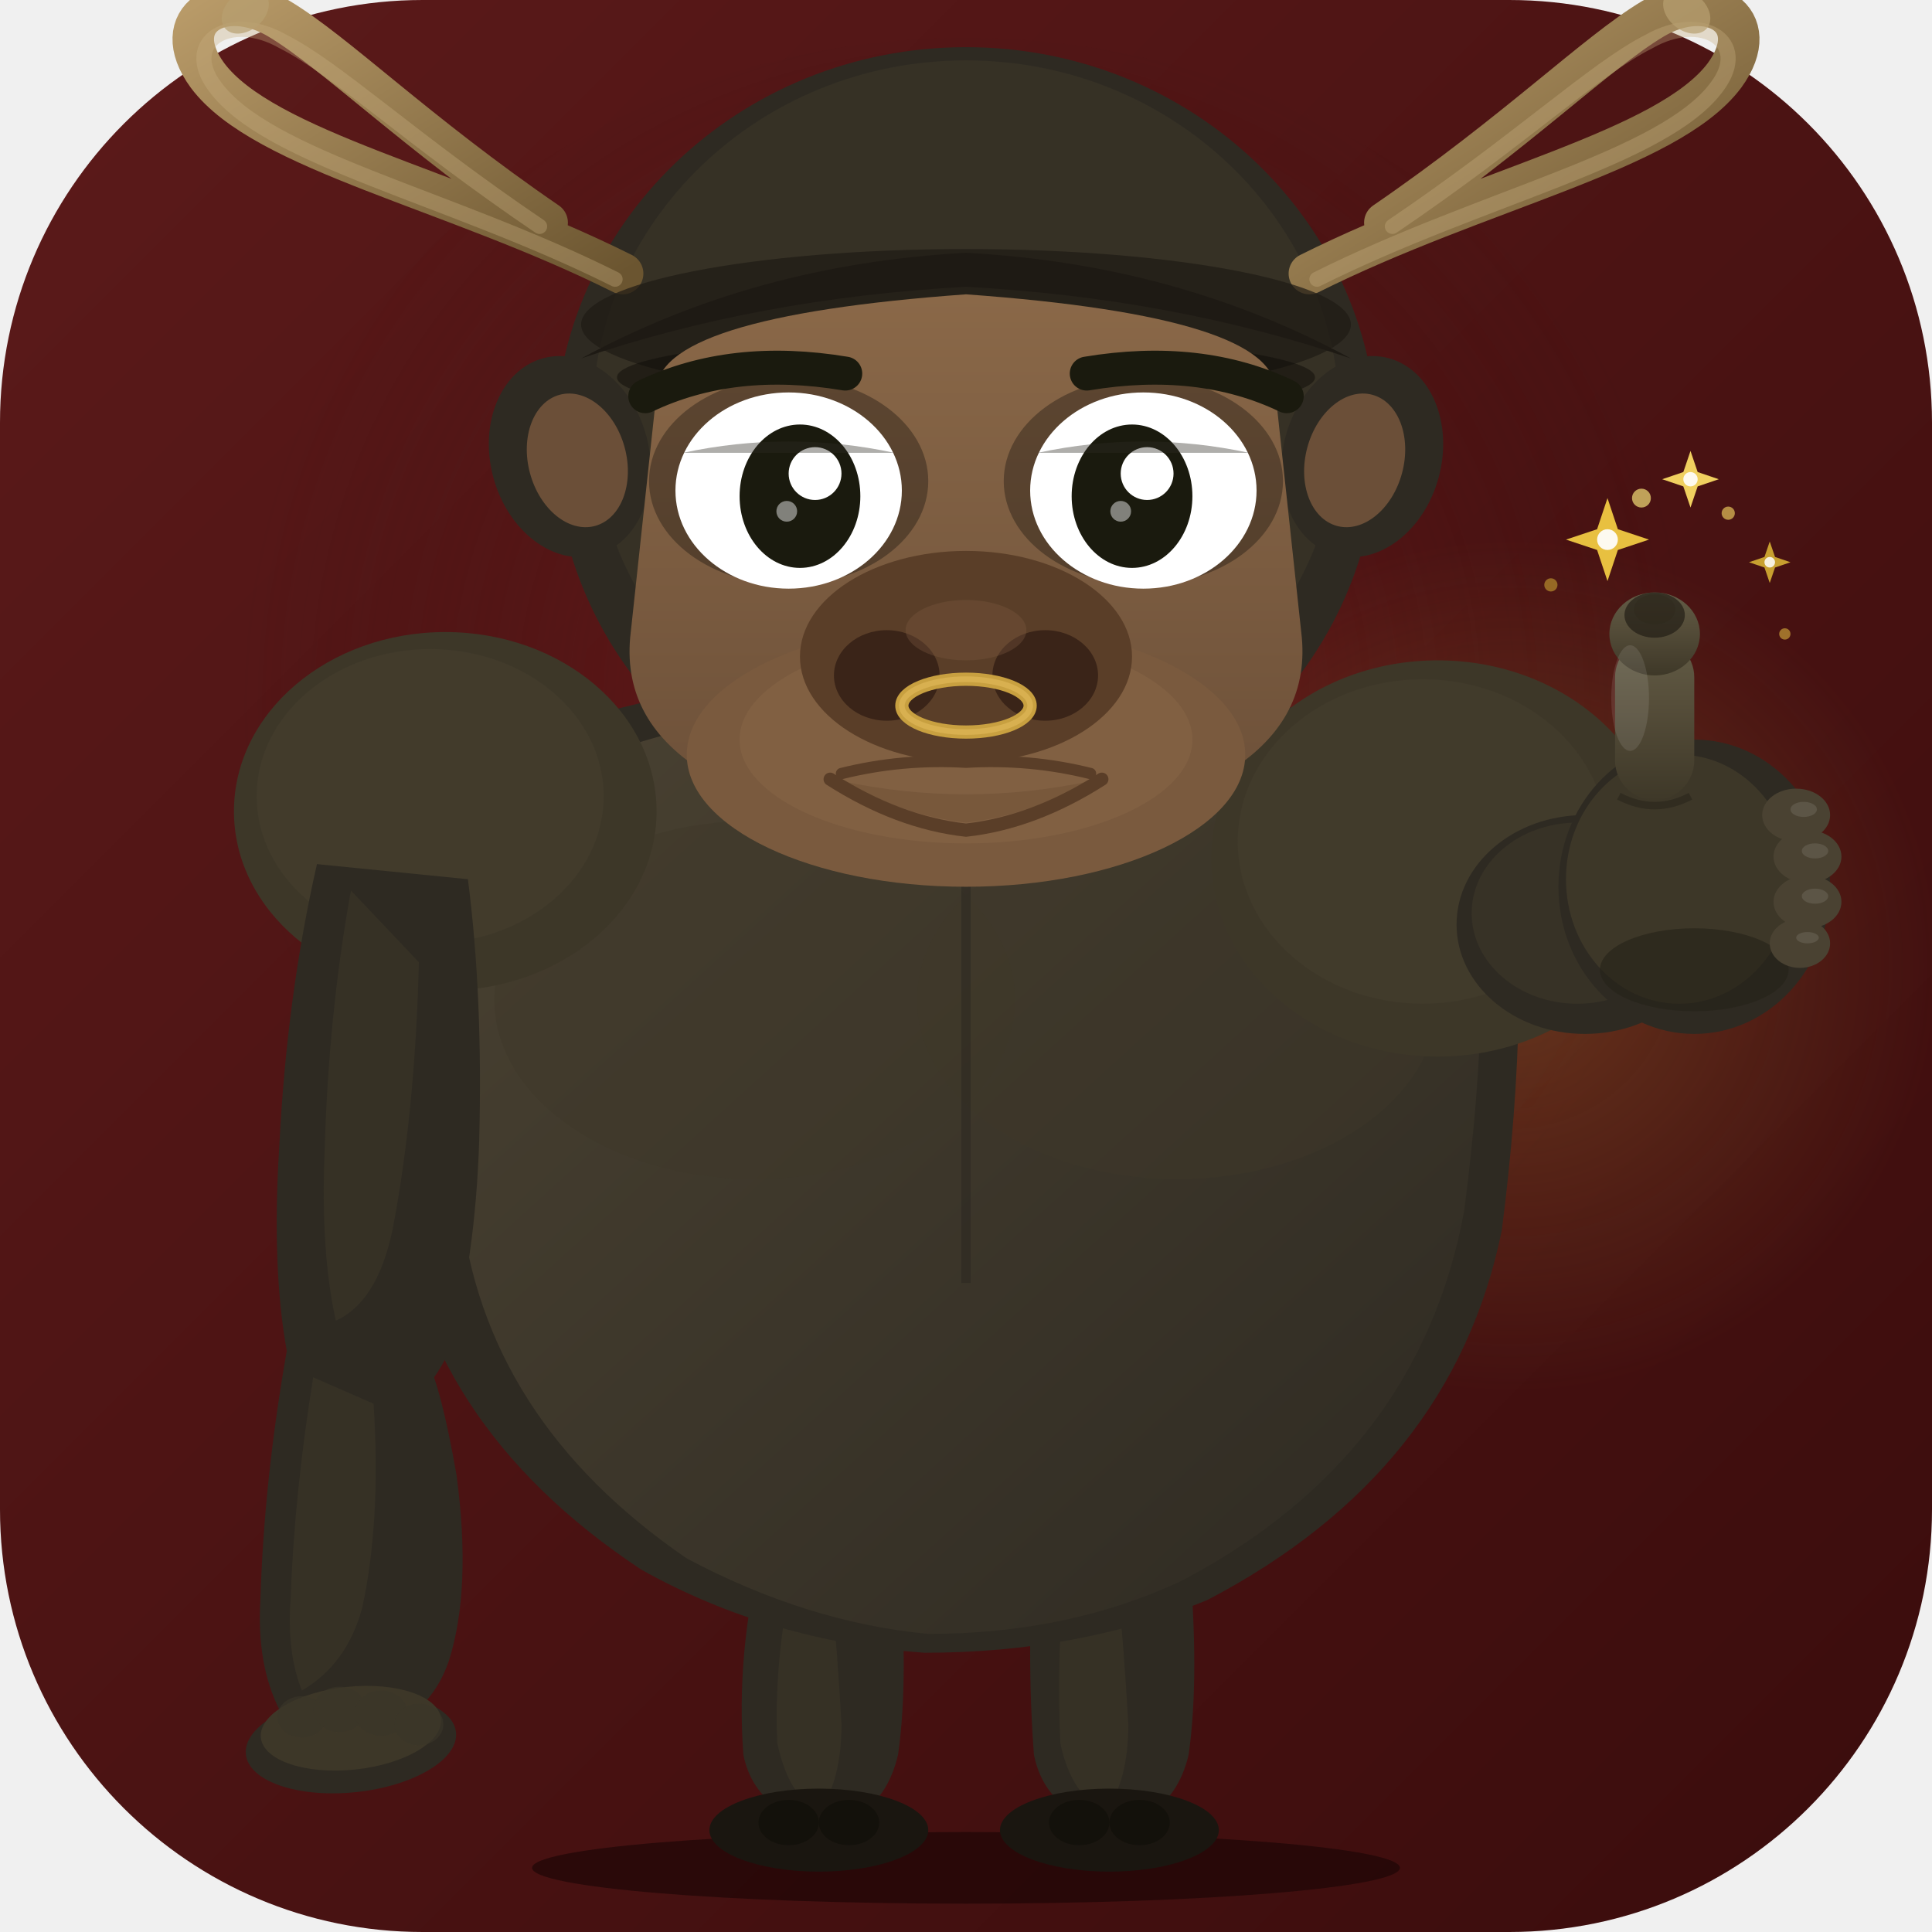
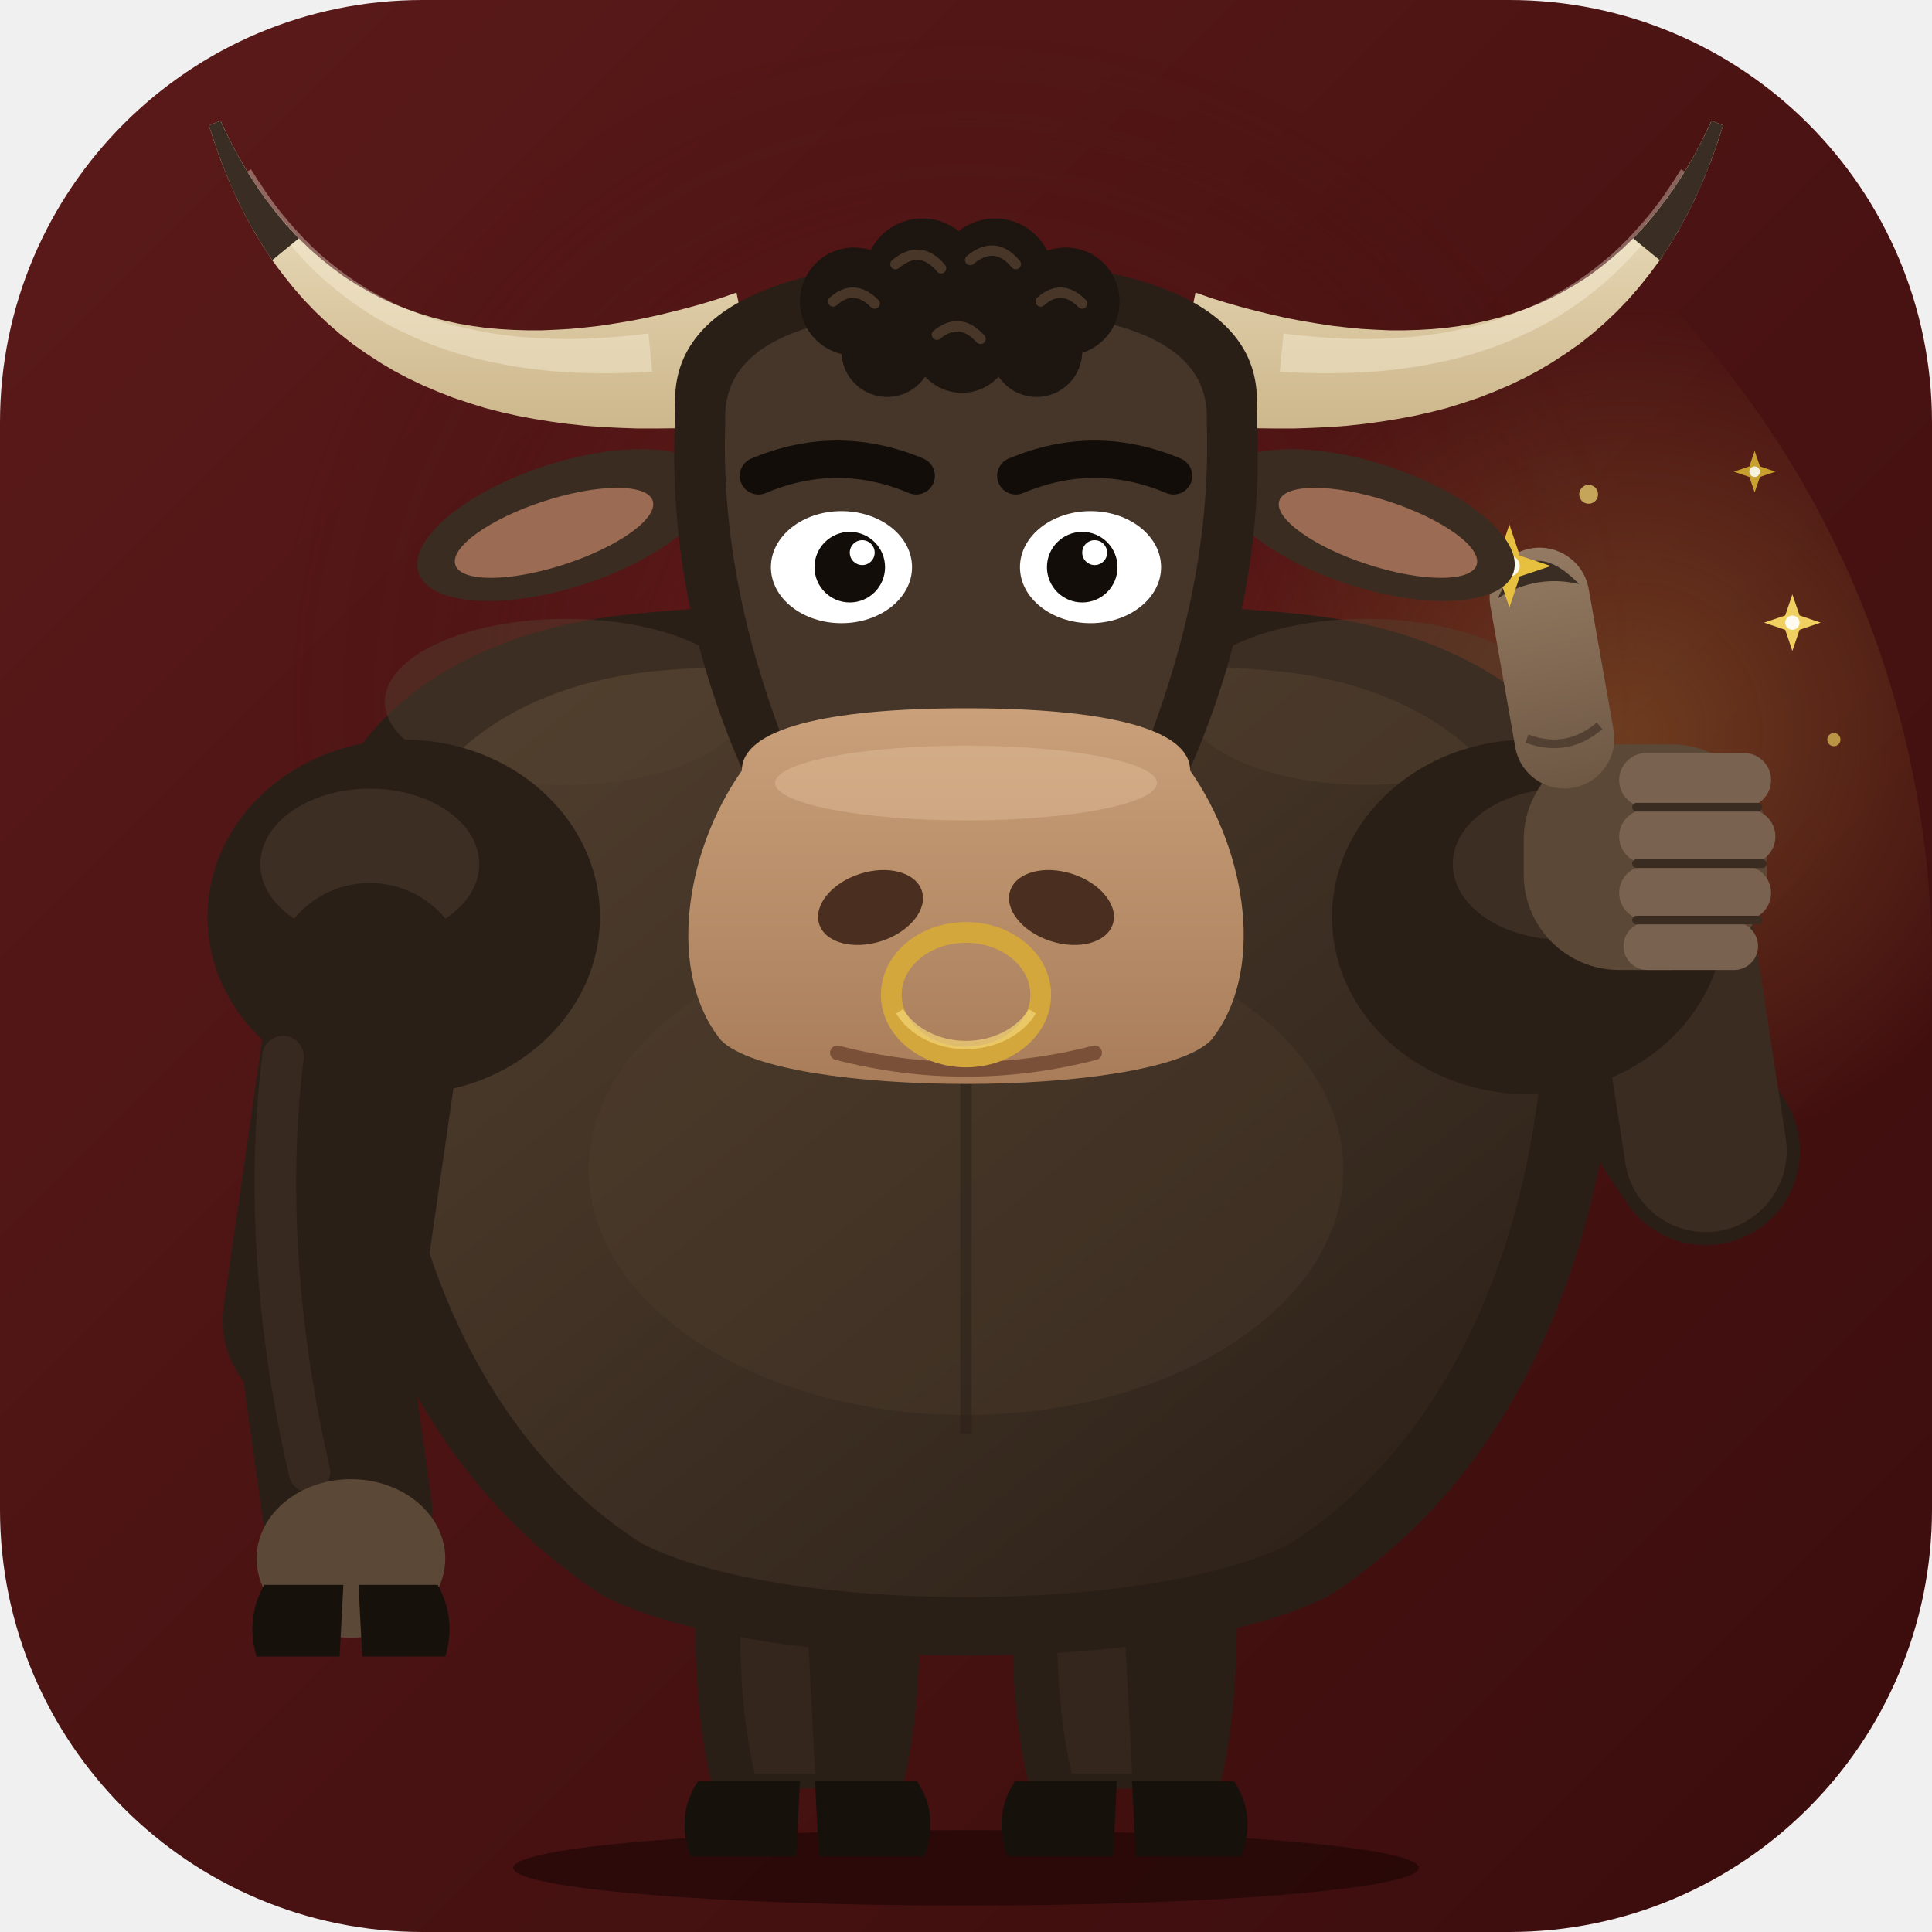
<svg xmlns="http://www.w3.org/2000/svg" viewBox="0 0 1024 1024" width="1024" height="1024">
  <defs>
    <linearGradient id="bgGrad" x1="0%" y1="0%" x2="100%" y2="100%">
      <stop offset="0%" style="stop-color:#5C1A1A" />
      <stop offset="100%" style="stop-color:#3A0C0C" />
    </linearGradient>
-     <radialGradient id="glow" cx="50%" cy="42%" r="46%">
+     <radialGradient id="glow" cx="50%" cy="42%" r="44%">
      <stop offset="0%" style="stop-color:#8A2222;stop-opacity:0.65" />
      <stop offset="100%" style="stop-color:#3A0C0C;stop-opacity:0" />
    </radialGradient>
-     <radialGradient id="approveGlow" cx="78%" cy="50%" r="22%">
-       <stop offset="0%" style="stop-color:#C8A040;stop-opacity:0.25" />
+     <radialGradient id="approveGlow" cx="84%" cy="38%" r="22%">
+       <stop offset="0%" style="stop-color:#C8A040;stop-opacity:0.3" />
      <stop offset="100%" style="stop-color:#C8A040;stop-opacity:0" />
    </radialGradient>
    <linearGradient id="bodyGrad" x1="0%" y1="0%" x2="100%" y2="100%">
-       <stop offset="0%" style="stop-color:#4A4232" />
-       <stop offset="100%" style="stop-color:#2E2A22" />
+       <stop offset="0%" style="stop-color:#52402F" />
+       <stop offset="100%" style="stop-color:#2A1F17" />
    </linearGradient>
    <linearGradient id="muzzleGrad" x1="0%" y1="0%" x2="0%" y2="100%">
-       <stop offset="0%" style="stop-color:#8A6848" />
-       <stop offset="100%" style="stop-color:#6B4F38" />
+       <stop offset="0%" style="stop-color:#C9A07A" />
+       <stop offset="100%" style="stop-color:#A97D5A" />
    </linearGradient>
-     <linearGradient id="hornGrad" x1="0%" y1="0%" x2="100%" y2="100%">
-       <stop offset="0%" style="stop-color:#B89A68" />
-       <stop offset="100%" style="stop-color:#6B5530" />
+     <linearGradient id="hornGrad" x1="0%" y1="0%" x2="0%" y2="100%">
+       <stop offset="0%" style="stop-color:#F2E6C8" />
+       <stop offset="100%" style="stop-color:#CDB78C" />
    </linearGradient>
    <linearGradient id="thumbGrad" x1="0%" y1="100%" x2="0%" y2="0%">
-       <stop offset="0%" style="stop-color:#3E3828" />
-       <stop offset="60%" style="stop-color:#564E3A" />
-       <stop offset="100%" style="stop-color:#625C46" />
+       <stop offset="0%" style="stop-color:#6E5844" />
+       <stop offset="100%" style="stop-color:#947A62" />
    </linearGradient>
  </defs>
  <rect width="1024" height="1024" rx="224" fill="url(#bgGrad)" />
  <circle cx="512" cy="440" r="420" fill="url(#glow)" />
  <circle cx="512" cy="512" r="512" fill="url(#approveGlow)" />
-   <ellipse cx="512" cy="990" rx="230" ry="19" fill="#180404" opacity="0.6" />
-   <path d="M404 820 Q390 876 394 930 Q400 960 436 968 Q468 964 476 930 Q482 888 476 822Z" fill="#2E2A22" />
-   <path d="M420 834 Q410 882 412 924 Q418 952 434 960 Q446 944 446 914 Q444 876 440 836Z" fill="#3D3728" opacity="0.55" />
-   <ellipse cx="434" cy="970" rx="58" ry="22" fill="#1A1610" />
-   <ellipse cx="418" cy="966" rx="16" ry="12" fill="#100E08" opacity="0.7" />
-   <ellipse cx="450" cy="966" rx="16" ry="12" fill="#100E08" opacity="0.7" />
-   <path d="M548 822 Q544 876 548 930 Q554 960 588 968 Q622 964 630 930 Q636 888 630 822Z" fill="#2E2A22" />
-   <path d="M564 834 Q560 882 562 924 Q568 952 586 960 Q598 944 598 914 Q596 876 592 836Z" fill="#3D3728" opacity="0.55" />
-   <ellipse cx="588" cy="970" rx="58" ry="22" fill="#1A1610" />
-   <ellipse cx="572" cy="966" rx="16" ry="12" fill="#100E08" opacity="0.7" />
-   <ellipse cx="604" cy="966" rx="16" ry="12" fill="#100E08" opacity="0.7" />
-   <path d="M224 418 Q200 508 210 632 Q222 754 340 832 Q408 870 490 876 Q572 876 640 848 Q770 780 796 652 Q812 528 800 428 Q716 362 512 350 Q308 362 224 418Z" fill="#2E2A22" />
-   <path d="M254 434 Q234 520 244 638 Q256 752 364 826 Q428 860 492 866 Q566 866 626 838 Q752 772 776 642 Q792 520 780 438 Q700 378 512 366 Q326 378 254 434Z" fill="url(#bodyGrad)" />
-   <ellipse cx="400" cy="530" rx="138" ry="95" fill="#3D3728" opacity="0.42" />
-   <ellipse cx="624" cy="530" rx="138" ry="95" fill="#3D3728" opacity="0.42" />
-   <path d="M512 440 Q512 570 512 680" stroke="#2A2620" stroke-width="5" fill="none" opacity="0.5" />
-   <ellipse cx="236" cy="430" rx="112" ry="95" fill="#3D3728" />
-   <ellipse cx="228" cy="422" rx="92" ry="78" fill="#4A4232" opacity="0.32" />
-   <path d="M168 458 Q152 528 148 608 Q144 672 152 716 Q162 748 192 752 Q224 748 238 716 Q252 668 254 604 Q256 528 248 466Z" fill="#2E2A22" />
-   <path d="M186 472 Q174 538 172 612 Q170 664 178 700 Q200 690 208 652 Q220 590 222 510Z" fill="#3D3728" opacity="0.55" />
-   <path d="M152 716 Q140 784 138 848 Q136 882 148 906 Q164 926 196 920 Q228 910 238 880 Q250 842 242 782 Q234 736 226 720Z" fill="#2E2A22" />
-   <path d="M166 730 Q156 792 154 848 Q152 876 160 896 Q184 882 192 852 Q202 806 198 744Z" fill="#3D3728" opacity="0.55" />
-   <ellipse cx="186" cy="924" rx="56" ry="26" fill="#2E2A22" transform="rotate(-6,186,924)" />
-   <ellipse cx="186" cy="916" rx="48" ry="22" fill="#3D3728" transform="rotate(-6,186,916)" />
-   <ellipse cx="160" cy="910" rx="13" ry="11" fill="#3A3528" opacity="0.6" />
-   <ellipse cx="180" cy="906" rx="14" ry="12" fill="#3A3528" opacity="0.6" />
-   <ellipse cx="202" cy="908" rx="14" ry="12" fill="#3A3528" opacity="0.6" />
-   <ellipse cx="222" cy="914" rx="13" ry="11" fill="#3A3528" opacity="0.6" />
-   <ellipse cx="762" cy="455" rx="120" ry="105" fill="#3D3728" />
-   <ellipse cx="754" cy="446" rx="98" ry="86" fill="#4A4232" opacity="0.3" />
-   <ellipse cx="840" cy="490" rx="68" ry="58" fill="#2E2A22" />
-   <ellipse cx="836" cy="484" rx="56" ry="48" fill="#3D3728" opacity="0.6" />
-   <ellipse cx="886" cy="500" rx="48" ry="42" fill="#2E2A22" />
-   <ellipse cx="882" cy="495" rx="40" ry="35" fill="#3D3728" opacity="0.55" />
-   <g transform="translate(898, 470)">
-     <ellipse cx="0" cy="0" rx="72" ry="78" fill="#2E2A22" />
-     <ellipse cx="-8" cy="-4" rx="60" ry="66" fill="#3D3728" />
-     <ellipse cx="0" cy="44" rx="50" ry="22" fill="#252218" opacity="0.6" />
-     <ellipse cx="54" cy="-38" rx="18" ry="14" fill="#4A4232" />
-     <ellipse cx="60" cy="-16" rx="18" ry="14" fill="#4A4232" />
-     <ellipse cx="60" cy="8" rx="18" ry="14" fill="#4A4232" />
-     <ellipse cx="56" cy="30" rx="16" ry="13" fill="#4A4232" />
-     <ellipse cx="58" cy="-41" rx="7" ry="4" fill="white" opacity="0.1" />
-     <ellipse cx="64" cy="-19" rx="7" ry="4" fill="white" opacity="0.1" />
-     <ellipse cx="64" cy="5" rx="7" ry="4" fill="white" opacity="0.1" />
-     <ellipse cx="60" cy="27" rx="6" ry="3" fill="white" opacity="0.1" />
-     <ellipse cx="-22" cy="-42" rx="26" ry="20" fill="#3D3728" />
-     <rect x="-42" y="-132" width="42" height="86" rx="21" fill="url(#thumbGrad)" />
-     <ellipse cx="-21" cy="-134" rx="24" ry="22" fill="url(#thumbGrad)" />
-     <ellipse cx="-21" cy="-144" rx="16" ry="12" fill="#1E1A12" opacity="0.65" />
-     <ellipse cx="-21" cy="-147" rx="11" ry="8" fill="#2A2618" opacity="0.3" />
-     <ellipse cx="-34" cy="-100" rx="10" ry="28" fill="white" opacity="0.1" />
-     <path d="M-40,-48 Q-21,-38 -2,-48" stroke="#252218" stroke-width="4" fill="none" opacity="0.5" />
+   <ellipse cx="512" cy="990" rx="240" ry="20" fill="#180404" opacity="0.55" />
+   <path d="M370 816 C366 870 370 920 378 948 L478 948 C486 920 490 870 486 816 Z" fill="#2A1F17" />
+   <path d="M394 830 C390 876 394 914 400 940 L432 940 C430 900 428 862 426 830 Z" fill="#3B2C21" opacity="0.6" />
+   <path d="M370 944 L424 944 L422 984 L366 984 Q358 962 370 944 Z" fill="#17110C" />
+   <path d="M432 944 L486 944 Q498 962 490 984 L434 984 Z" fill="#17110C" />
+   <path d="M538 816 C534 870 538 920 546 948 L646 948 C654 920 658 870 654 816 Z" fill="#2A1F17" />
+   <path d="M562 830 C558 876 562 914 568 940 L600 940 C598 900 596 862 594 830 Z" fill="#3B2C21" opacity="0.6" />
+   <path d="M538 944 L592 944 L590 984 L534 984 Q526 962 538 944 Z" fill="#17110C" />
+   <path d="M600 944 L654 944 Q666 962 658 984 L602 984 Z" fill="#17110C" />
+   <path d="M168 480 C160 400 226 338 330 326 C420 316 604 316 694 326            C798 338 864 400 856 480 C866 610 826 768 704 846            C622 888 402 888 320 846 C198 768 158 610 168 480 Z" fill="#2A1F17" />
+   <path d="M206 488 C204 418 258 366 344 356 C430 348 594 348 680 356            C766 366 820 418 818 488 C826 606 790 750 684 818            C610 856 414 856 340 818 C234 750 198 606 206 488 Z" fill="url(#bodyGrad)" />
+   <ellipse cx="300" cy="372" rx="96" ry="44" fill="#52402F" opacity="0.45" />
+   <ellipse cx="724" cy="372" rx="96" ry="44" fill="#52402F" opacity="0.45" />
+   <ellipse cx="512" cy="620" rx="200" ry="130" fill="#52402F" opacity="0.28" />
+   <path d="M512 560 L512 760" stroke="#2A1F17" stroke-width="6" opacity="0.5" />
+   <ellipse cx="214" cy="486" rx="104" ry="94" fill="#2A1F17" />
+   <ellipse cx="196" cy="458" rx="58" ry="40" fill="#52402F" opacity="0.45" />
+   <path d="M196 520 L170 700" stroke="#2A1F17" stroke-width="104" stroke-linecap="round" />
+   <path d="M170 700 L184 800" stroke="#2A1F17" stroke-width="90" stroke-linecap="round" />
+   <path d="M150 560 C140 640 150 720 164 780" stroke="#3B2C21" stroke-width="22" stroke-linecap="round" fill="none" opacity="0.8" />
+   <ellipse cx="186" cy="826" rx="50" ry="42" fill="#5C4836" />
+   <path d="M140 840 L182 840 L180 878 L136 878 Q130 858 140 840 Z" fill="#17110C" />
+   <path d="M190 840 L232 840 Q242 858 236 878 L192 878 Z" fill="#17110C" />
+   <path d="M830 500 L904 610" stroke="#2A1F17" stroke-width="100" stroke-linecap="round" />
+   <path d="M904 610 L884 480" stroke="#3B2C21" stroke-width="86" stroke-linecap="round" />
+   <path d="M928 600 C934 560 924 520 904 486" stroke="#3B2C21" stroke-width="20" stroke-linecap="round" fill="none" opacity="0.8" />
+   <ellipse cx="810" cy="486" rx="104" ry="94" fill="#2A1F17" />
+   <ellipse cx="828" cy="458" rx="58" ry="40" fill="#52402F" opacity="0.45" />
+   <g transform="translate(872, 452) scale(1.15)">
+     <rect x="-56" y="-50" width="112" height="104" rx="44" fill="#5C4836" />
+     <rect x="-12" y="-46" width="70" height="25" rx="12.5" fill="#7A6250" />
+     <rect x="-12" y="-20" width="72" height="25" rx="12.5" fill="#7A6250" />
+     <rect x="-12" y="6" width="70" height="25" rx="12.5" fill="#7A6250" />
+     <rect x="-10" y="32" width="62" height="22" rx="11" fill="#7A6250" />
+     <g stroke="#3B2C21" stroke-width="4" stroke-linecap="round">
+       <path d="M-4 -21 L52 -21" />
+       <path d="M-4 5 L54 5" />
+       <path d="M-4 31 L52 31" />
+     </g>
+     <g transform="rotate(-10 -34 -40)">
+       <rect x="-58" y="-142" width="46" height="112" rx="23" fill="url(#thumbGrad)" />
+       <path d="M-54 -122 Q-35 -150 -16 -122 Q-35 -130 -54 -122 Z" fill="#3A2E24" />
+       <path d="M-52 -56 Q-35 -46 -18 -56" stroke="#3B2C21" stroke-width="4" fill="none" opacity="0.6" />
+     </g>
  </g>
-   <g transform="translate(852, 286)">
+   <g transform="translate(800, 300)">
    <path d="M0,-22 L5.5,-5.5 L22,0 L5.5,5.5 L0,22 L-5.5,5.5 L-22,0 L-5.5,-5.5 Z" fill="#E8C040" />
-     <circle cx="0" cy="0" r="5.5" fill="white" opacity="0.92" />
+     <circle r="5.5" fill="white" opacity="0.92" />
  </g>
-   <g transform="translate(896, 254)">
+   <g transform="translate(950, 330)">
    <path d="M0,-15 L3.8,-3.8 L15,0 L3.8,3.8 L0,15 L-3.8,3.8 L-15,0 L-3.8,-3.8 Z" fill="#F0D060" />
-     <circle cx="0" cy="0" r="3.8" fill="white" opacity="0.9" />
+     <circle r="3.8" fill="white" opacity="0.9" />
  </g>
-   <g transform="translate(938, 298)">
+   <g transform="translate(930, 250)">
    <path d="M0,-11 L2.8,-2.8 L11,0 L2.8,2.8 L0,11 L-2.8,2.8 L-11,0 L-2.8,-2.8 Z" fill="#C8A030" />
-     <circle cx="0" cy="0" r="2.8" fill="white" opacity="0.85" />
+     <circle r="2.8" fill="white" opacity="0.85" />
  </g>
-   <circle cx="870" cy="264" r="5" fill="#E8D070" opacity="0.75" />
-   <circle cx="916" cy="272" r="3.5" fill="#F0D060" opacity="0.65" />
-   <circle cx="822" cy="310" r="3.5" fill="#C8A030" opacity="0.6" />
-   <circle cx="946" cy="336" r="3" fill="#E8C040" opacity="0.55" />
-   <rect x="438" y="318" width="148" height="86" rx="60" fill="#2E2A22" />
-   <rect x="454" y="324" width="116" height="72" rx="48" fill="#3D3728" opacity="0.4" />
-   <ellipse cx="512" cy="235" rx="218" ry="210" fill="#2E2A22" />
-   <ellipse cx="512" cy="222" rx="198" ry="190" fill="#3D3728" opacity="0.5" />
-   <path d="     M 330 145     C 240 100, 140 80, 110 40     C 88 10, 118 -8, 148 10     C 178 28, 220 70, 290 118   " stroke="url(#hornGrad)" stroke-width="22" stroke-linecap="round" fill="none" />
-   <path d="     M 326 148     C 238 104, 142 84, 114 46     C 96 22, 122 6, 150 22     C 178 36, 218 74, 286 120   " stroke="#C8B080" stroke-width="8" stroke-linecap="round" fill="none" opacity="0.35" />
-   <ellipse cx="130" cy="6" rx="14" ry="10" fill="#B8A070" opacity="0.7" transform="rotate(-40,130,6)" />
-   <path d="     M 694 145     C 784 100, 884 80, 914 40     C 936 10, 906 -8, 876 10     C 846 28, 804 70, 734 118   " stroke="url(#hornGrad)" stroke-width="22" stroke-linecap="round" fill="none" />
-   <path d="     M 698 148     C 786 104, 882 84, 910 46     C 928 22, 902 6, 874 22     C 846 36, 806 74, 738 120   " stroke="#C8B080" stroke-width="8" stroke-linecap="round" fill="none" opacity="0.35" />
-   <ellipse cx="894" cy="6" rx="14" ry="10" fill="#B8A070" opacity="0.7" transform="rotate(40,894,6)" />
-   <ellipse cx="302" cy="242" rx="42" ry="54" fill="#2E2A22" transform="rotate(-15,302,242)" />
-   <ellipse cx="306" cy="244" rx="26" ry="36" fill="#6B4F38" transform="rotate(-15,306,244)" />
-   <ellipse cx="722" cy="242" rx="42" ry="54" fill="#2E2A22" transform="rotate(15,722,242)" />
-   <ellipse cx="718" cy="244" rx="26" ry="36" fill="#6B4F38" transform="rotate(15,718,244)" />
-   <path d="M308 190 Q400 140 512 134 Q624 140 716 190 Q622 158 512 152 Q402 158 308 190Z" fill="#1E1A14" />
-   <ellipse cx="512" cy="172" rx="204" ry="40" fill="#1E1A14" opacity="0.7" />
-   <ellipse cx="512" cy="200" rx="185" ry="22" fill="#0E0C08" opacity="0.5" />
-   <path d="M348 208 Q346 168 512 156 Q678 168 676 208 L690 338 Q698 428 512 446 Q326 428 334 338Z" fill="url(#muzzleGrad)" />
-   <ellipse cx="512" cy="400" rx="148" ry="70" fill="#7A5A3E" />
-   <ellipse cx="512" cy="392" rx="120" ry="55" fill="#8A6848" opacity="0.45" />
-   <ellipse cx="418" cy="255" rx="74" ry="55" fill="#0E0C08" opacity="0.35" />
-   <ellipse cx="606" cy="255" rx="74" ry="55" fill="#0E0C08" opacity="0.35" />
-   <ellipse cx="418" cy="260" rx="60" ry="52" fill="white" />
-   <ellipse cx="424" cy="263" rx="32" ry="38" fill="#1A1A0E" />
-   <circle cx="432" cy="251" r="14" fill="white" />
-   <circle cx="417" cy="271" r="5.5" fill="white" opacity="0.45" />
-   <path d="M362 240 Q418 228 474 240" fill="#2E2A22" opacity="0.38" />
-   <ellipse cx="606" cy="260" rx="60" ry="52" fill="white" />
-   <ellipse cx="600" cy="263" rx="32" ry="38" fill="#1A1A0E" />
-   <circle cx="608" cy="251" r="14" fill="white" />
-   <circle cx="594" cy="271" r="5.5" fill="white" opacity="0.45" />
-   <path d="M550 240 Q606 228 662 240" fill="#2E2A22" opacity="0.38" />
-   <path d="M342 210 Q388 188 448 198" stroke="#1A1A0E" stroke-width="18" stroke-linecap="round" fill="none" />
-   <path d="M682 210 Q636 188 576 198" stroke="#1A1A0E" stroke-width="18" stroke-linecap="round" fill="none" />
-   <ellipse cx="512" cy="348" rx="88" ry="56" fill="#5A3E28" />
-   <ellipse cx="470" cy="358" rx="28" ry="24" fill="#3A2418" />
-   <ellipse cx="554" cy="358" rx="28" ry="24" fill="#3A2418" />
-   <ellipse cx="512" cy="334" rx="32" ry="16" fill="#7A5A3E" opacity="0.35" />
-   <ellipse cx="512" cy="374" rx="34" ry="14" fill="none" stroke="#C8A040" stroke-width="7" />
-   <ellipse cx="512" cy="374" rx="34" ry="14" fill="none" stroke="#E8C060" stroke-width="3" opacity="0.5" />
-   <path d="M446 410 Q478 402 512 404 Q546 402 578 410" stroke="#5A3E28" stroke-width="6" stroke-linecap="round" fill="none" />
-   <path d="M440 413 Q476 436 512 440 Q548 436 584 413" stroke="#5A3E28" stroke-width="7" stroke-linecap="round" fill="none" />
-   <path d="M446 414 Q478 432 512 436 Q546 432 578 414 Q512 428 446 414Z" fill="#5A3E28" opacity="0.25" />
+   <circle cx="842" cy="262" r="5" fill="#E8D070" opacity="0.75" />
+   <circle cx="972" cy="392" r="3.5" fill="#F0D060" opacity="0.65" />
+   <g transform="translate(512 360) scale(1.1) translate(-512 -360)">
+     <g transform="rotate(-18 330 282)">
+       <ellipse cx="318" cy="282" rx="74" ry="30" fill="#3B2C21" />
+       <ellipse cx="312" cy="284" rx="50" ry="16" fill="#9C6B53" />
+     </g>
+     <g transform="rotate(18 694 282)">
+       <ellipse cx="706" cy="282" rx="74" ry="30" fill="#3B2C21" />
+       <ellipse cx="712" cy="284" rx="50" ry="16" fill="#9C6B53" />
+     </g>
+     <path d="M401.4 173.7 L394.0 176.3 L386.6 178.6 L379.2 180.7 L371.9 182.6 L364.5 184.4 L357.3 186.0 L350.0 187.4 L342.8 188.6 L335.7 189.7 L328.6 190.5 L321.5 191.2 L314.6 191.6 L307.7 191.9 L300.8 191.9 L294.0 191.7 L287.3 191.3 L280.7 190.7 L274.1 189.8 L267.6 188.7 L261.2 187.3 L254.9 185.7 L248.6 183.8 L242.4 181.6 L236.3 179.2 L230.2 176.4 L224.3 173.3 L218.4 169.9 L212.6 166.2 L207.0 162.1 L201.4 157.6 L195.9 152.8 L190.5 147.6 L185.3 141.9 L180.2 135.9 L175.2 129.5 L170.4 122.7 L165.7 115.4 L161.2 107.7 L156.9 99.5 L152.8 90.9 L147.2 93.1 L150.2 102.4 L153.4 111.3 L156.9 119.9 L160.6 128.2 L164.5 136.1 L168.7 143.8 L173.1 151.1 L177.7 158.1 L182.6 164.7 L187.7 171.1 L193.0 177.2 L198.6 183.0 L204.3 188.4 L210.3 193.6 L216.5 198.5 L222.9 203.0 L229.5 207.3 L236.2 211.3 L243.2 215.0 L250.3 218.4 L257.6 221.5 L265.0 224.4 L272.5 226.9 L280.2 229.3 L288.0 231.3 L296.0 233.1 L304.0 234.6 L312.1 235.9 L320.3 237.0 L328.6 237.9 L337.0 238.5 L345.4 238.9 L353.9 239.2 L362.4 239.2 L371.0 239.1 L379.7 238.8 L388.4 238.3 L397.1 237.7 L405.9 237.0 L414.6 236.3 Z" fill="url(#hornGrad)" />
+     <path d="M359.0 203.4 L353.2 204.1 L347.5 204.7 L341.8 205.2 L336.1 205.6 L330.5 205.9 L324.9 206.0 L319.3 206.1 L313.8 206.0 L308.3 205.8 L302.8 205.5 L297.4 205.1 L292.1 204.5 L286.8 203.8 L281.5 203.0 L276.3 202.0 L271.2 200.9 L266.1 199.7 L261.0 198.3 L256.1 196.8 L251.1 195.1 L246.3 193.2 L241.5 191.2 L236.7 189.1 L232.0 186.7 L227.4 184.2 L222.9 181.6 L218.4 178.7 L214.0 175.7 L209.7 172.5 L205.4 169.1 L201.2 165.6 L197.1 161.8 L193.1 157.8 L189.2 153.6 L185.4 149.3 L181.6 144.7 L177.9 139.9 L174.4 134.9 L170.9 129.7 L167.5 124.3 L163.4 126.6 L166.6 132.3 L169.9 137.8 L173.3 143.2 L176.8 148.3 L180.4 153.3 L184.1 158.0 L188.0 162.6 L191.9 166.9 L196.0 171.1 L200.1 175.1 L204.4 179.0 L208.8 182.6 L213.2 186.1 L217.8 189.4 L222.4 192.5 L227.1 195.5 L232.0 198.3 L236.9 200.9 L241.9 203.3 L246.9 205.6 L252.1 207.8 L257.3 209.8 L262.6 211.6 L267.9 213.3 L273.3 214.8 L278.8 216.2 L284.4 217.4 L290.0 218.5 L295.6 219.5 L301.3 220.3 L307.1 221.0 L312.9 221.6 L318.8 222.0 L324.6 222.3 L330.6 222.5 L336.5 222.6 L342.6 222.6 L348.6 222.4 L354.7 222.2 L360.8 221.8 Z" fill="#FFF8E6" opacity="0.35" transform="translate(0,-10)" />
+     <path d="M190.5 147.6 L189.5 146.5 L188.4 145.4 L187.4 144.2 L186.3 143.1 L185.3 141.9 L184.2 140.8 L183.2 139.6 L182.2 138.4 L181.2 137.2 L180.2 135.9 L179.2 134.7 L178.2 133.4 L177.2 132.1 L176.2 130.8 L175.2 129.5 L174.2 128.2 L173.3 126.8 L172.3 125.5 L171.3 124.1 L170.4 122.7 L169.4 121.2 L168.5 119.8 L167.6 118.4 L166.6 116.9 L165.7 115.4 L164.8 113.9 L163.9 112.4 L163.0 110.8 L162.1 109.3 L161.2 107.7 L160.4 106.1 L159.5 104.5 L158.6 102.8 L157.8 101.2 L156.9 99.5 L156.1 97.9 L155.3 96.2 L154.4 94.4 L153.6 92.7 L152.8 90.9 L147.2 93.1 L147.8 95.0 L148.4 96.8 L149.0 98.7 L149.6 100.5 L150.2 102.4 L150.8 104.2 L151.5 106.0 L152.1 107.8 L152.8 109.5 L153.4 111.3 L154.1 113.1 L154.8 114.8 L155.5 116.5 L156.2 118.2 L156.9 119.9 L157.6 121.6 L158.3 123.3 L159.1 124.9 L159.8 126.6 L160.6 128.2 L161.4 129.8 L162.1 131.4 L162.9 133.0 L163.7 134.6 L164.5 136.1 L165.3 137.7 L166.2 139.2 L167.0 140.8 L167.8 142.3 L168.7 143.8 L169.6 145.2 L170.4 146.7 L171.3 148.2 L172.2 149.6 L173.1 151.1 L174.0 152.5 L174.9 153.9 L175.8 155.3 L176.8 156.7 L177.7 158.1 Z" fill="#3A2E24" />
+     <path d="M609.4 236.3 L618.1 237.0 L626.9 237.7 L635.6 238.3 L644.3 238.8 L653.0 239.1 L661.6 239.2 L670.1 239.2 L678.6 238.9 L687.0 238.5 L695.4 237.9 L703.7 237.0 L711.9 235.9 L720.0 234.6 L728.0 233.1 L736.0 231.3 L743.8 229.3 L751.5 226.9 L759.0 224.4 L766.4 221.5 L773.7 218.4 L780.8 215.0 L787.8 211.3 L794.5 207.3 L801.1 203.0 L807.5 198.5 L813.7 193.6 L819.7 188.4 L825.4 183.0 L831.0 177.2 L836.3 171.1 L841.4 164.7 L846.3 158.1 L850.9 151.1 L855.3 143.8 L859.5 136.1 L863.4 128.2 L867.1 119.9 L870.6 111.3 L873.8 102.4 L876.8 93.1 L871.2 90.9 L867.1 99.5 L862.8 107.7 L858.3 115.4 L853.6 122.7 L848.8 129.5 L843.8 135.9 L838.7 141.9 L833.5 147.6 L828.1 152.8 L822.6 157.6 L817.0 162.1 L811.4 166.2 L805.6 169.9 L799.7 173.3 L793.8 176.4 L787.7 179.2 L781.6 181.6 L775.4 183.8 L769.1 185.7 L762.8 187.3 L756.4 188.7 L749.9 189.8 L743.3 190.7 L736.7 191.3 L730.0 191.7 L723.2 191.9 L716.3 191.9 L709.4 191.6 L702.5 191.2 L695.4 190.5 L688.3 189.7 L681.2 188.6 L674.0 187.4 L666.7 186.0 L659.5 184.4 L652.1 182.6 L644.8 180.7 L637.4 178.6 L630.0 176.3 L622.6 173.7 Z" fill="url(#hornGrad)" />
+     <path d="M663.2 221.8 L669.3 222.2 L675.4 222.4 L681.4 222.6 L687.5 222.6 L693.4 222.5 L699.4 222.3 L705.2 222.0 L711.1 221.6 L716.9 221.0 L722.7 220.3 L728.4 219.5 L734.0 218.5 L739.6 217.4 L745.2 216.2 L750.7 214.8 L756.1 213.3 L761.4 211.6 L766.7 209.8 L771.9 207.8 L777.1 205.6 L782.1 203.3 L787.1 200.9 L792.0 198.3 L796.9 195.5 L801.6 192.5 L806.2 189.4 L810.8 186.1 L815.2 182.6 L819.6 179.0 L823.9 175.1 L828.0 171.1 L832.1 166.9 L836.0 162.6 L839.9 158.0 L843.6 153.3 L847.2 148.3 L850.7 143.2 L854.1 137.8 L857.4 132.3 L860.6 126.6 L856.5 124.3 L853.1 129.7 L849.6 134.9 L846.1 139.9 L842.4 144.7 L838.6 149.3 L834.8 153.6 L830.9 157.8 L826.9 161.8 L822.8 165.6 L818.6 169.1 L814.3 172.5 L810.0 175.7 L805.6 178.7 L801.1 181.6 L796.6 184.2 L792.0 186.7 L787.3 189.1 L782.5 191.2 L777.7 193.2 L772.9 195.1 L767.9 196.8 L763.0 198.3 L757.9 199.7 L752.8 200.9 L747.7 202.0 L742.5 203.0 L737.2 203.8 L731.9 204.5 L726.6 205.1 L721.2 205.5 L715.7 205.8 L710.2 206.0 L704.7 206.1 L699.1 206.0 L693.5 205.9 L687.9 205.6 L682.2 205.2 L676.5 204.7 L670.8 204.1 L665.0 203.4 Z" fill="#FFF8E6" opacity="0.35" transform="translate(0,-10)" />
+     <path d="M846.3 158.1 L847.2 156.7 L848.2 155.3 L849.1 153.9 L850.0 152.5 L850.9 151.1 L851.8 149.6 L852.7 148.2 L853.6 146.7 L854.4 145.2 L855.3 143.8 L856.2 142.3 L857.0 140.8 L857.8 139.2 L858.7 137.7 L859.5 136.1 L860.3 134.6 L861.1 133.0 L861.9 131.4 L862.6 129.8 L863.4 128.2 L864.2 126.6 L864.9 124.9 L865.7 123.3 L866.4 121.6 L867.1 119.9 L867.8 118.2 L868.5 116.5 L869.2 114.8 L869.9 113.1 L870.6 111.3 L871.2 109.5 L871.9 107.8 L872.5 106.0 L873.2 104.2 L873.8 102.4 L874.4 100.5 L875.0 98.7 L875.6 96.8 L876.2 95.0 L876.8 93.1 L871.2 90.9 L870.4 92.7 L869.6 94.4 L868.7 96.2 L867.9 97.9 L867.1 99.5 L866.2 101.2 L865.4 102.8 L864.5 104.5 L863.6 106.1 L862.8 107.7 L861.9 109.3 L861.0 110.8 L860.1 112.4 L859.2 113.9 L858.3 115.4 L857.4 116.9 L856.4 118.4 L855.5 119.8 L854.6 121.2 L853.6 122.7 L852.7 124.1 L851.7 125.5 L850.7 126.8 L849.8 128.2 L848.8 129.5 L847.8 130.8 L846.8 132.1 L845.8 133.4 L844.8 134.7 L843.8 135.9 L842.8 137.2 L841.8 138.4 L840.8 139.6 L839.8 140.8 L838.7 141.9 L837.7 143.1 L836.6 144.2 L835.6 145.4 L834.5 146.5 L833.5 147.6 Z" fill="#3A2E24" />
+     <path d="M372 230 C368 176 436 158 512 158 C588 158 656 176 652 230            C656 300 640 360 616 412 L408 412 C384 360 368 300 372 230 Z" fill="#2A1F17" />
+     <path d="M396 236 C394 194 446 182 512 182 C578 182 630 194 628 236            C630 296 616 350 596 400 L428 400 C408 350 394 296 396 236 Z" fill="#46362A" />
+     <g fill="#1C1510">
+       <circle cx="458" cy="178" r="26" />
+       <circle cx="491" cy="166" r="28" />
+       <circle cx="526" cy="166" r="28" />
+       <circle cx="560" cy="178" r="26" />
+       <circle cx="474" cy="202" r="22" />
+       <circle cx="510" cy="198" r="24" />
+       <circle cx="546" cy="202" r="22" />
+     </g>
+     <g fill="none" stroke="#52402F" stroke-width="5" stroke-linecap="round" opacity="0.8">
+       <path d="M478 160 q12 -10 22 2" />
+       <path d="M514 158 q12 -10 22 2" />
+       <path d="M448 178 q10 -9 20 1" />
+       <path d="M548 178 q10 -9 20 1" />
+       <path d="M498 194 q11 -9 21 2" />
+     </g>
+     <ellipse cx="452" cy="306" rx="34" ry="27" fill="white" />
+     <ellipse cx="572" cy="306" rx="34" ry="27" fill="white" />
+     <circle cx="456" cy="306" r="17" fill="#120D08" />
+     <circle cx="568" cy="306" r="17" fill="#120D08" />
+     <circle cx="462" cy="299" r="6" fill="white" />
+     <circle cx="574" cy="299" r="6" fill="white" />
+     <path d="M412 262 Q450 246 488 262" stroke="#120D09" stroke-width="18" stroke-linecap="round" fill="none" />
+     <path d="M536 262 Q574 246 612 262" stroke="#120D09" stroke-width="18" stroke-linecap="round" fill="none" />
+     <path d="M404 404 C404 384 444 374 512 374 C580 374 620 384 620 404            C648 444 656 502 630 534 C602 562 422 562 394 534 C368 502 376 444 404 404 Z" fill="url(#muzzleGrad)" />
+     <ellipse cx="512" cy="410" rx="92" ry="18" fill="#E2BE98" opacity="0.45" />
+     <g transform="rotate(-18 466 470)">
+       <ellipse cx="466" cy="470" rx="26" ry="17" fill="#4A2E20" />
+     </g>
+     <g transform="rotate(18 558 470)">
+       <ellipse cx="558" cy="470" rx="26" ry="17" fill="#4A2E20" />
+     </g>
+     <path d="M450 540 Q512 556 574 540" stroke="#7A5038" stroke-width="7" stroke-linecap="round" fill="none" />
+     <ellipse cx="512" cy="512" rx="36" ry="30" fill="none" stroke="#D4A73C" stroke-width="10" />
+     <path d="M480 520 A36 30 0 0 0 544 520" fill="none" stroke="#F4D676" stroke-width="4" opacity="0.7" />
+   </g>
</svg>
